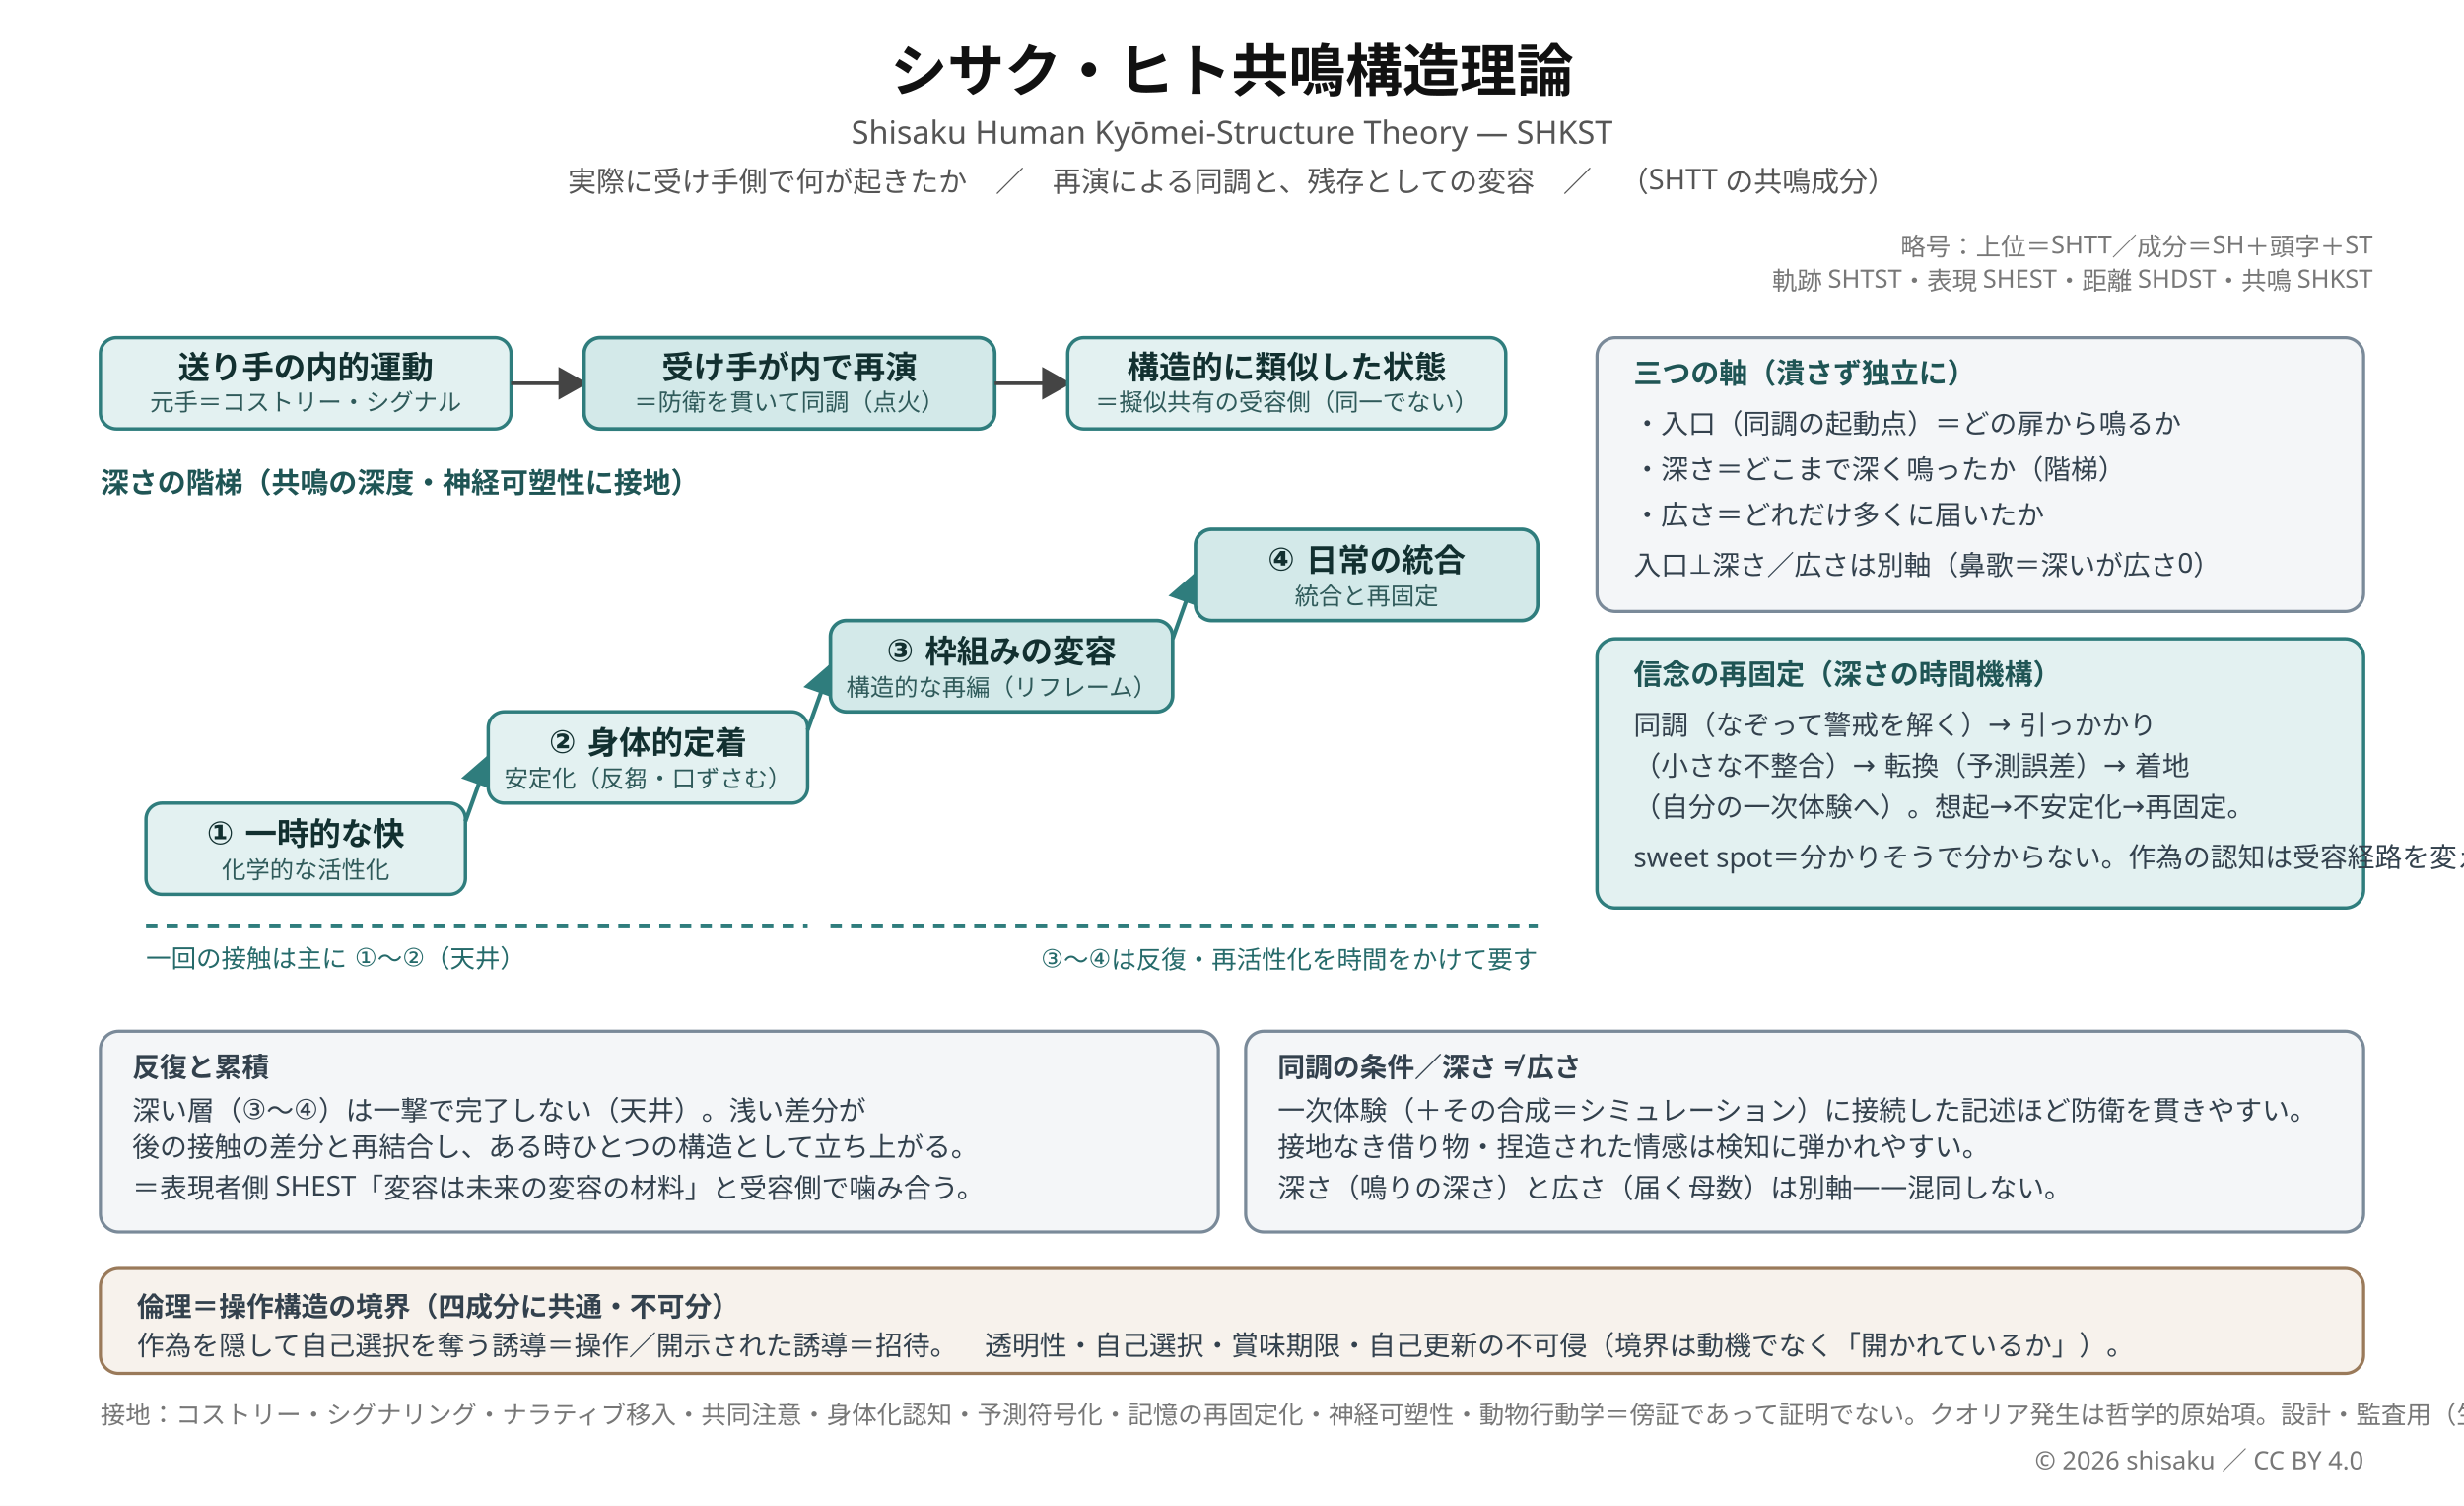
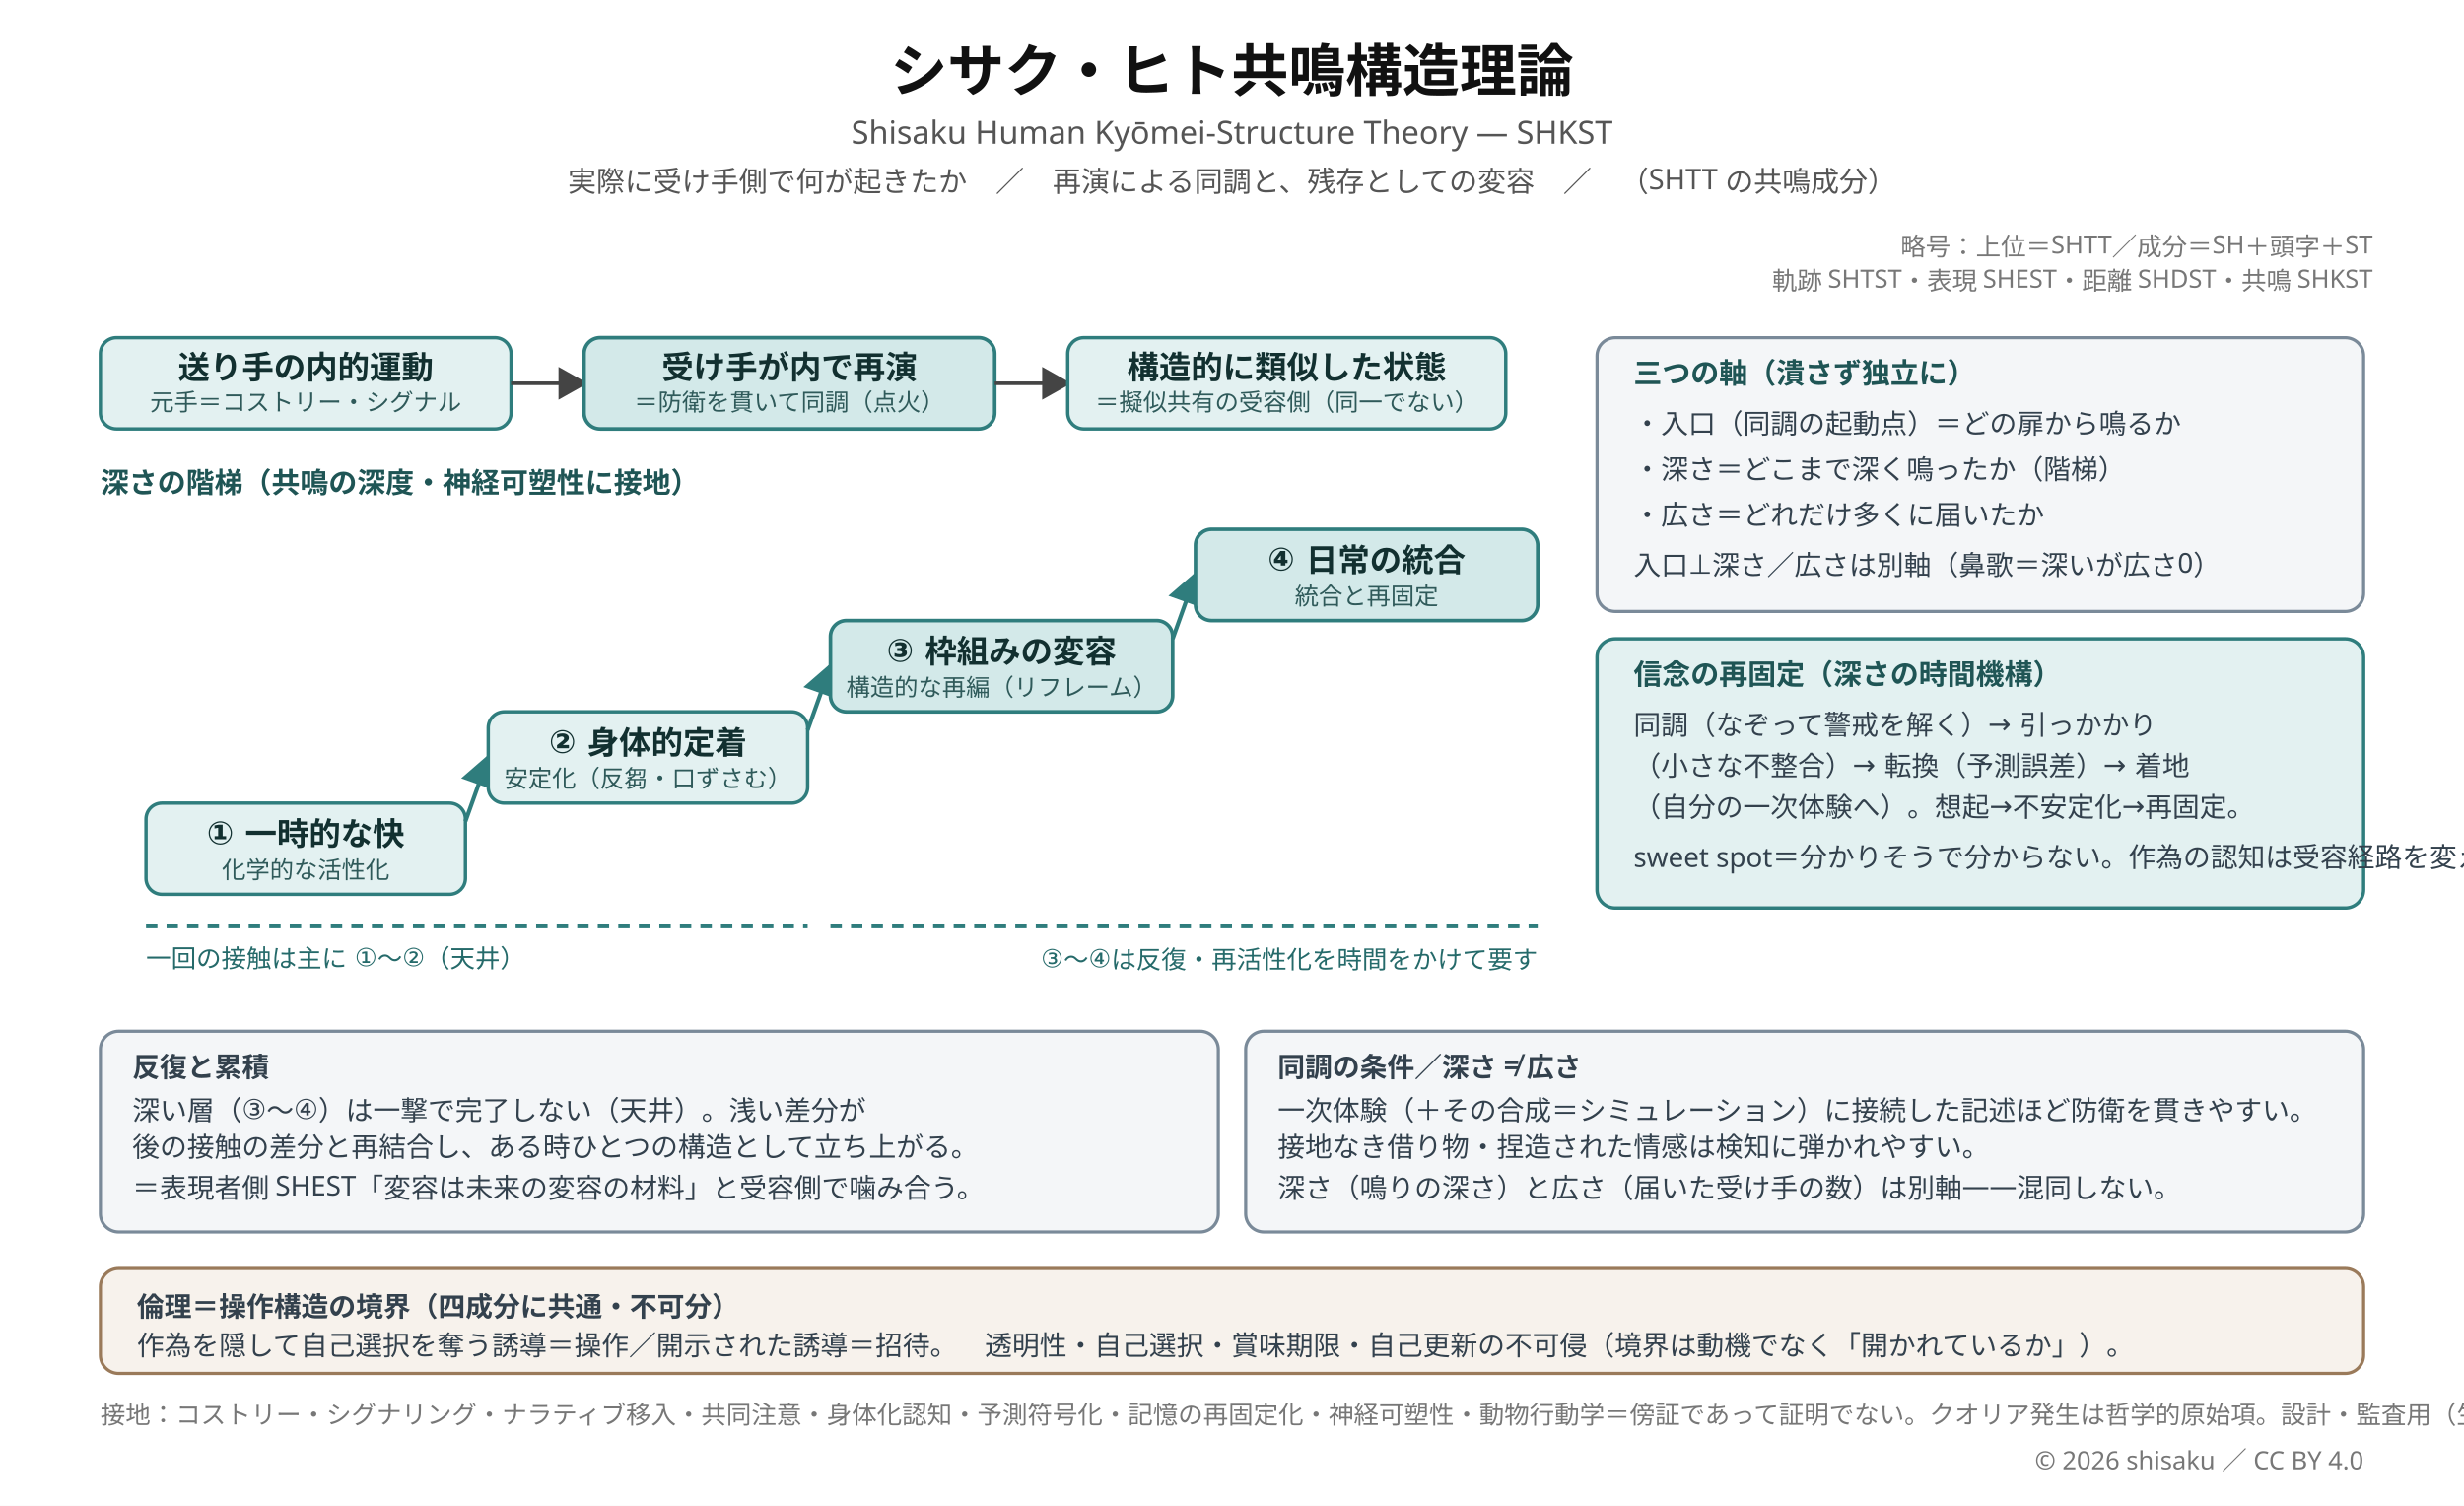
<svg xmlns="http://www.w3.org/2000/svg" viewBox="0 0 1080 660" font-family="'Hiragino Sans','Noto Sans JP','Yu Gothic',sans-serif">
  <defs>
    <marker id="arrow" markerWidth="9" markerHeight="9" refX="7" refY="4.5" orient="auto">
      <path d="M0,0 L8,4.5 L0,9 Z" fill="#444" />
    </marker>
    <marker id="arrowKyo" markerWidth="9" markerHeight="9" refX="7" refY="4.5" orient="auto">
      <path d="M0,0 L8,4.5 L0,9 Z" fill="#2f7d7d" />
    </marker>
    <style>
      .bg{fill:#ffffff}
      .title{fill:#111;font-weight:700}
      .sub{fill:#555}
      .foot{fill:#777;font-size:11px}
      .footR{fill:#777;font-size:11px;text-anchor:end}
      .c-kyo{stroke:#2f7d7d;fill:#e3f1f1;stroke-width:1.5}
      .c-kyoD{stroke:#2f7d7d;fill:#d3e9e9;stroke-width:1.6}
      .c-prem{stroke:#7a8a99;fill:#f4f6f8;stroke-width:1.4}
      .c-eth{stroke:#9a7a5a;fill:#f7f2ec;stroke-width:1.4}
      .nlbl{fill:#123030;font-size:14px;text-anchor:middle;font-weight:700}
      .nsub{fill:#2f5a5a;font-size:10.5px;text-anchor:middle}
      .ann{fill:#33414d;font-size:12px}
      .teal{fill:#256a6a}
      .panelH{fill:#1f5555;font-size:12.5px;font-weight:700}
      .flow{stroke:#444;stroke-width:1.6;fill:none}
      .step{stroke:#2f7d7d;stroke-width:1.8;fill:none}
    </style>
  </defs>
  <rect class="bg" x="0" y="0" width="1080" height="660" />
  <text class="title" x="540" y="40" font-size="25" text-anchor="middle">シサク・ヒト共鳴構造理論</text>
  <text class="sub" x="540" y="63" font-size="14" text-anchor="middle">Shisaku Human Kyōmei-Structure Theory — SHKST</text>
  <text class="sub" x="540" y="84" font-size="12.5" text-anchor="middle">実際に受け手側で何が起きたか　／　再演による同調と、残存としての変容　／　（SHTT の共鳴成分）</text>
  <text class="footR" x="1040" y="112">略号：上位＝SHTT／成分＝SH＋頭字＋ST</text>
  <text class="footR" x="1040" y="127">軌跡 SHTST・表現 SHEST・距離 SHDST・共鳴 SHKST</text>
  <rect class="c-kyo" x="44" y="148" width="180" height="40" rx="7" />
  <text class="nlbl" x="134" y="166">送り手の内的運動</text>
  <text class="nsub" x="134" y="180">元手＝コストリー・シグナル</text>
  <path class="flow" d="M224,168 L256,168" marker-end="url(#arrow)" />
  <rect class="c-kyoD" x="256" y="148" width="180" height="40" rx="7" />
  <text class="nlbl" x="346" y="166">受け手が内で再演</text>
  <text class="nsub" x="346" y="180">＝防衛を貫いて同調（点火）</text>
  <path class="flow" d="M436,168 L468,168" marker-end="url(#arrow)" />
  <rect class="c-kyo" x="468" y="148" width="192" height="40" rx="7" />
  <text class="nlbl" x="564" y="166">構造的に類似した状態</text>
  <text class="nsub" x="564" y="180">＝擬似共有の受容側（同一でない）</text>
  <text class="panelH" x="44" y="216">深さの階梯（共鳴の深度・神経可塑性に接地）</text>
  <path class="step" d="M64,392 L64,232 L660,232" opacity="0" />
  <rect class="c-kyo" x="64" y="352" width="140" height="40" rx="7" />
  <text class="nlbl" x="134" y="370">① 一時的な快</text>
  <text class="nsub" x="134" y="385">化学的な活性化</text>
  <path class="step" d="M204,360 L214,332" marker-end="url(#arrowKyo)" />
  <rect class="c-kyo" x="214" y="312" width="140" height="40" rx="7" />
  <text class="nlbl" x="284" y="330">② 身体的定着</text>
  <text class="nsub" x="284" y="345">安定化（反芻・口ずさむ）</text>
  <path class="step" d="M354,320 L364,292" marker-end="url(#arrowKyo)" />
  <rect class="c-kyoD" x="364" y="272" width="150" height="40" rx="7" />
  <text class="nlbl" x="439" y="290">③ 枠組みの変容</text>
  <text class="nsub" x="439" y="305">構造的な再編（リフレーム）</text>
  <path class="step" d="M514,280 L524,252" marker-end="url(#arrowKyo)" />
  <rect class="c-kyoD" x="524" y="232" width="150" height="40" rx="7" />
  <text class="nlbl" x="599" y="250">④ 日常の統合</text>
  <text class="nsub" x="599" y="265">統合と再固定</text>
  <path class="step" d="M64,406 L354,406" stroke-dasharray="5 4" />
  <text class="teal" x="64" y="424" font-size="11">一回の接触は主に ①〜②（天井）</text>
  <path class="step" d="M364,406 L674,406" stroke-dasharray="5 4" />
  <text class="teal" x="674" y="424" font-size="11" text-anchor="end">③〜④は反復・再活性化を時間をかけて要す</text>
  <rect class="c-prem" x="700" y="148" width="336" height="120" rx="8" />
  <text class="panelH" x="716" y="168">三つの軸（潰さず独立に）</text>
  <text class="ann" x="716" y="190" font-size="11.5">・入口（同調の起動点）＝どの扉から鳴るか</text>
  <text class="ann" x="716" y="210" font-size="11.5">・深さ＝どこまで深く鳴ったか（階梯）</text>
  <text class="ann" x="716" y="230" font-size="11.5">・広さ＝どれだけ多くに届いたか</text>
  <text class="ann" x="716" y="252" font-size="11" fill="#256a6a">入口⊥深さ／広さは別軸（鼻歌＝深いが広さ0）</text>
  <rect class="c-kyo" x="700" y="280" width="336" height="118" rx="8" />
  <text class="panelH" x="716" y="300">信念の再固定（深さの時間機構）</text>
  <text class="ann" x="716" y="322" font-size="11.5">同調（なぞって警戒を解く）→ 引っかかり</text>
  <text class="ann" x="716" y="340" font-size="11.5">（小さな不整合）→ 転換（予測誤差）→ 着地</text>
  <text class="ann" x="716" y="358" font-size="11.5">（自分の一次体験へ）。想起→不安定化→再固定。</text>
  <text class="ann" x="716" y="380" font-size="11" fill="#256a6a">sweet spot＝分かりそうで分からない。作為の認知は受容経路を変える（不可視≠深さ）。</text>
  <rect class="c-prem" x="44" y="452" width="490" height="88" rx="8" />
  <text class="ann" x="58" y="472" font-weight="700" fill="#256a6a">反復と累積</text>
  <text class="ann" x="58" y="491" font-size="11.5">深い層（③〜④）は一撃で完了しない（天井）。浅い差分が</text>
  <text class="ann" x="58" y="507" font-size="11.5">後の接触の差分と再結合し、ある時ひとつの構造として立ち上がる。</text>
  <text class="ann" x="58" y="525" font-size="11.5">＝表現者側 SHEST「変容は未来の変容の材料」と受容側で噛み合う。</text>
  <rect class="c-prem" x="546" y="452" width="490" height="88" rx="8" />
  <text class="ann" x="560" y="472" font-weight="700" fill="#256a6a">同調の条件／深さ ≠ 広さ</text>
  <text class="ann" x="560" y="491" font-size="11.5">一次体験（＋その合成＝シミュレーション）に接続した記述ほど防衛を貫きやすい。</text>
  <text class="ann" x="560" y="507" font-size="11.5">接地なき借り物・捏造された情感は検知に弾かれやすい。</text>
-   <text class="ann" x="560" y="525" font-size="11.5">深さ（鳴りの深さ）と広さ（届く母数）は別軸——混同しない。</text>
+   <text class="ann" x="560" y="525" font-size="11.5">深さ（鳴りの深さ）と広さ（届いた受け手の数）は別軸——混同しない。</text>
  <rect class="c-eth" x="44" y="556" width="992" height="46" rx="8" />
  <text class="ann" x="60" y="577" font-size="12.5" font-weight="700" fill="#7a5a3a">倫理＝操作構造の境界（四成分に共通・不可分）</text>
  <text class="ann" x="60" y="594" font-size="11.5">作為を隠して自己選択を奪う誘導＝操作／開示された誘導＝招待。　透明性・自己選択・賞味期限・自己更新の不可侵（境界は動機でなく「開かれているか」）。</text>
  <text class="foot" x="44" y="624">接地：コストリー・シグナリング・ナラティブ移入・共同注意・身体化認知・予測符号化・記憶の再固定化・神経可塑性・動物行動学＝傍証であって証明でない。クオリア発生は哲学的原始項。設計・監査用（生成非注入）。</text>
  <text class="footR" x="1036" y="644">© 2026 shisaku ／ CC BY 4.0</text>
</svg>
